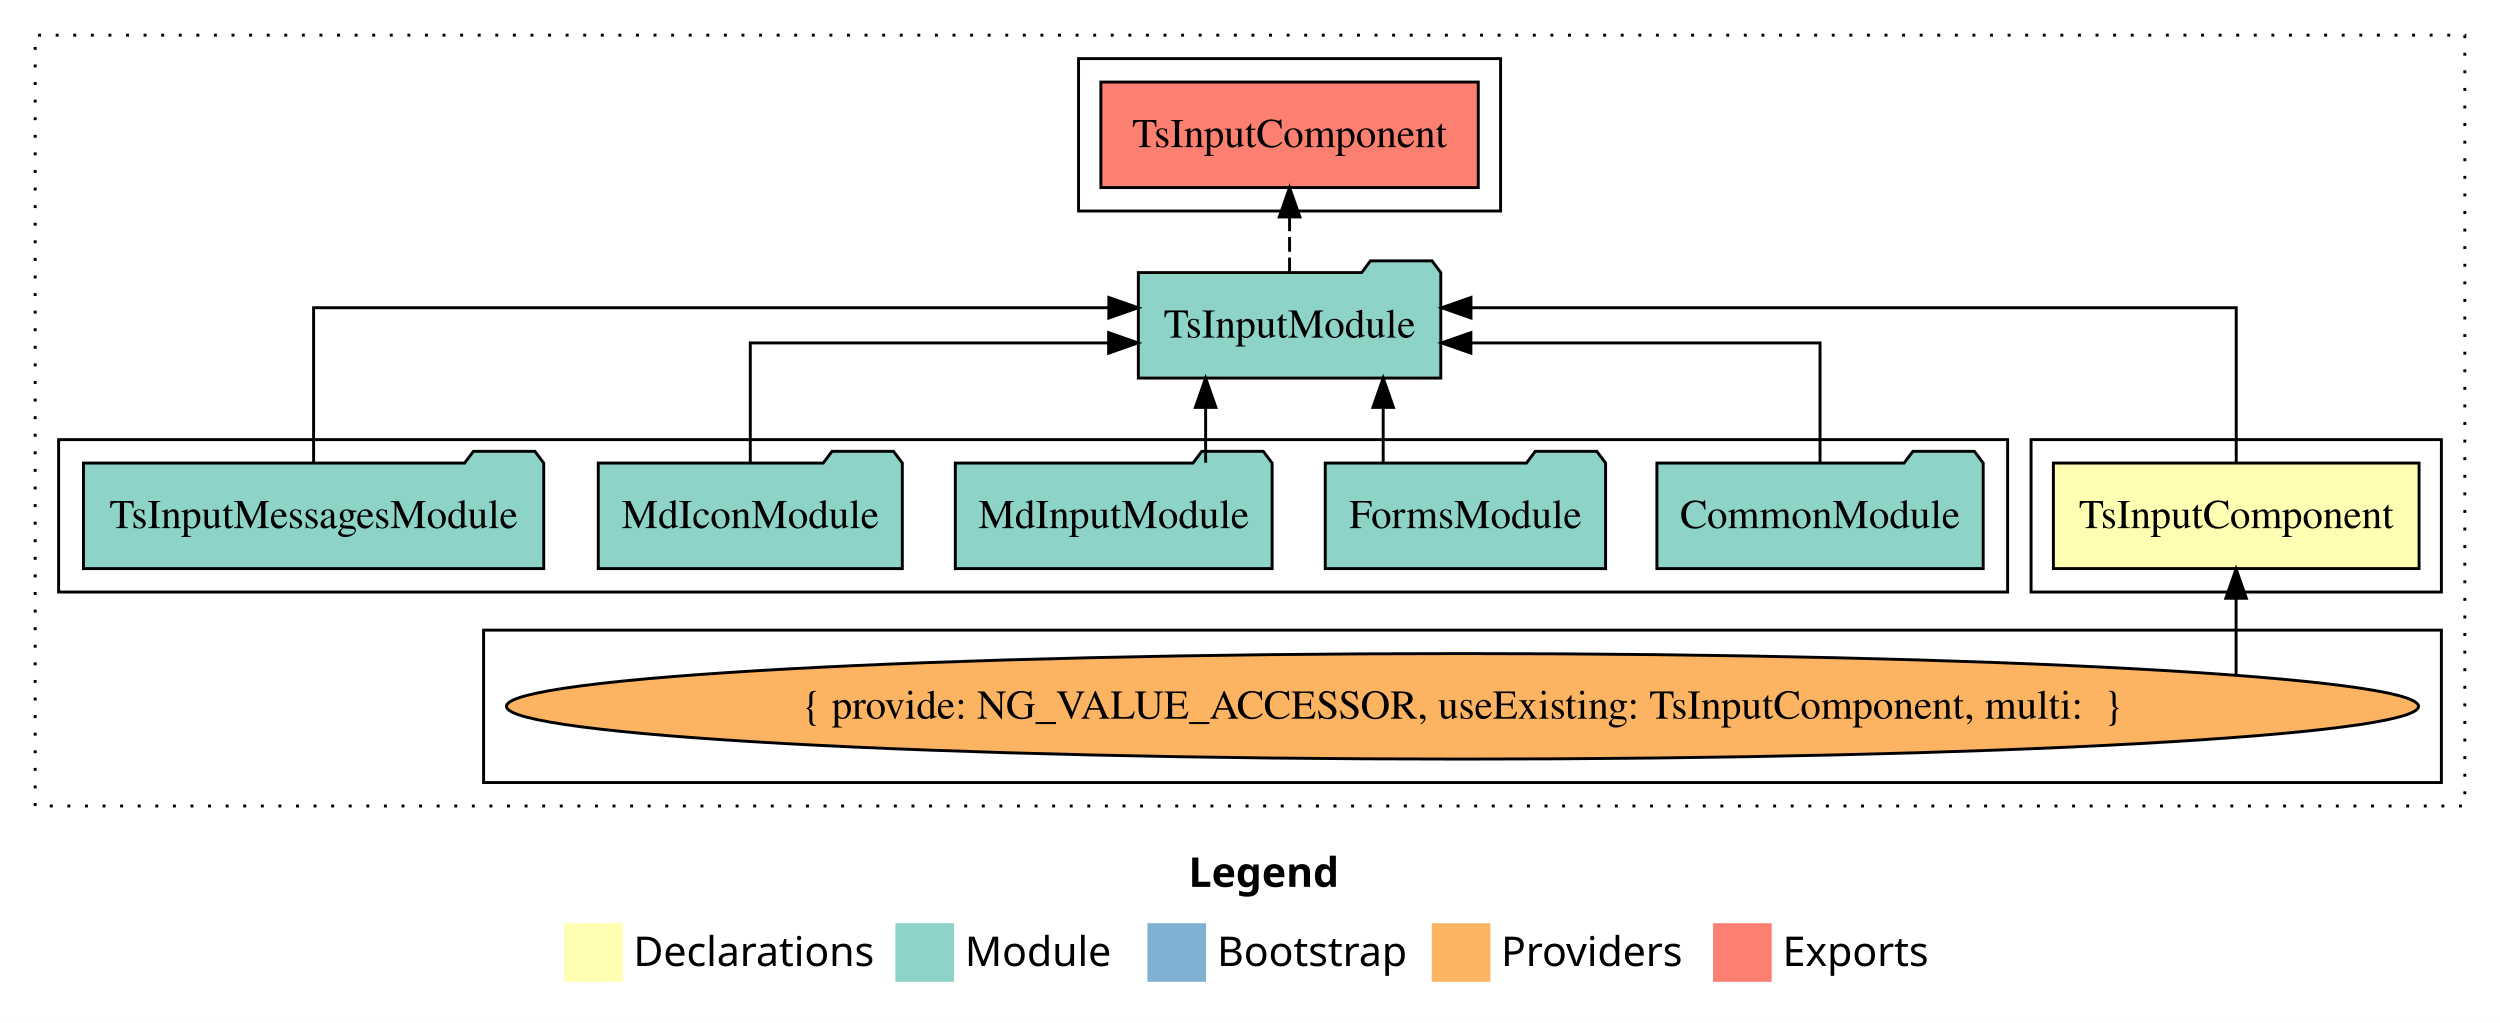
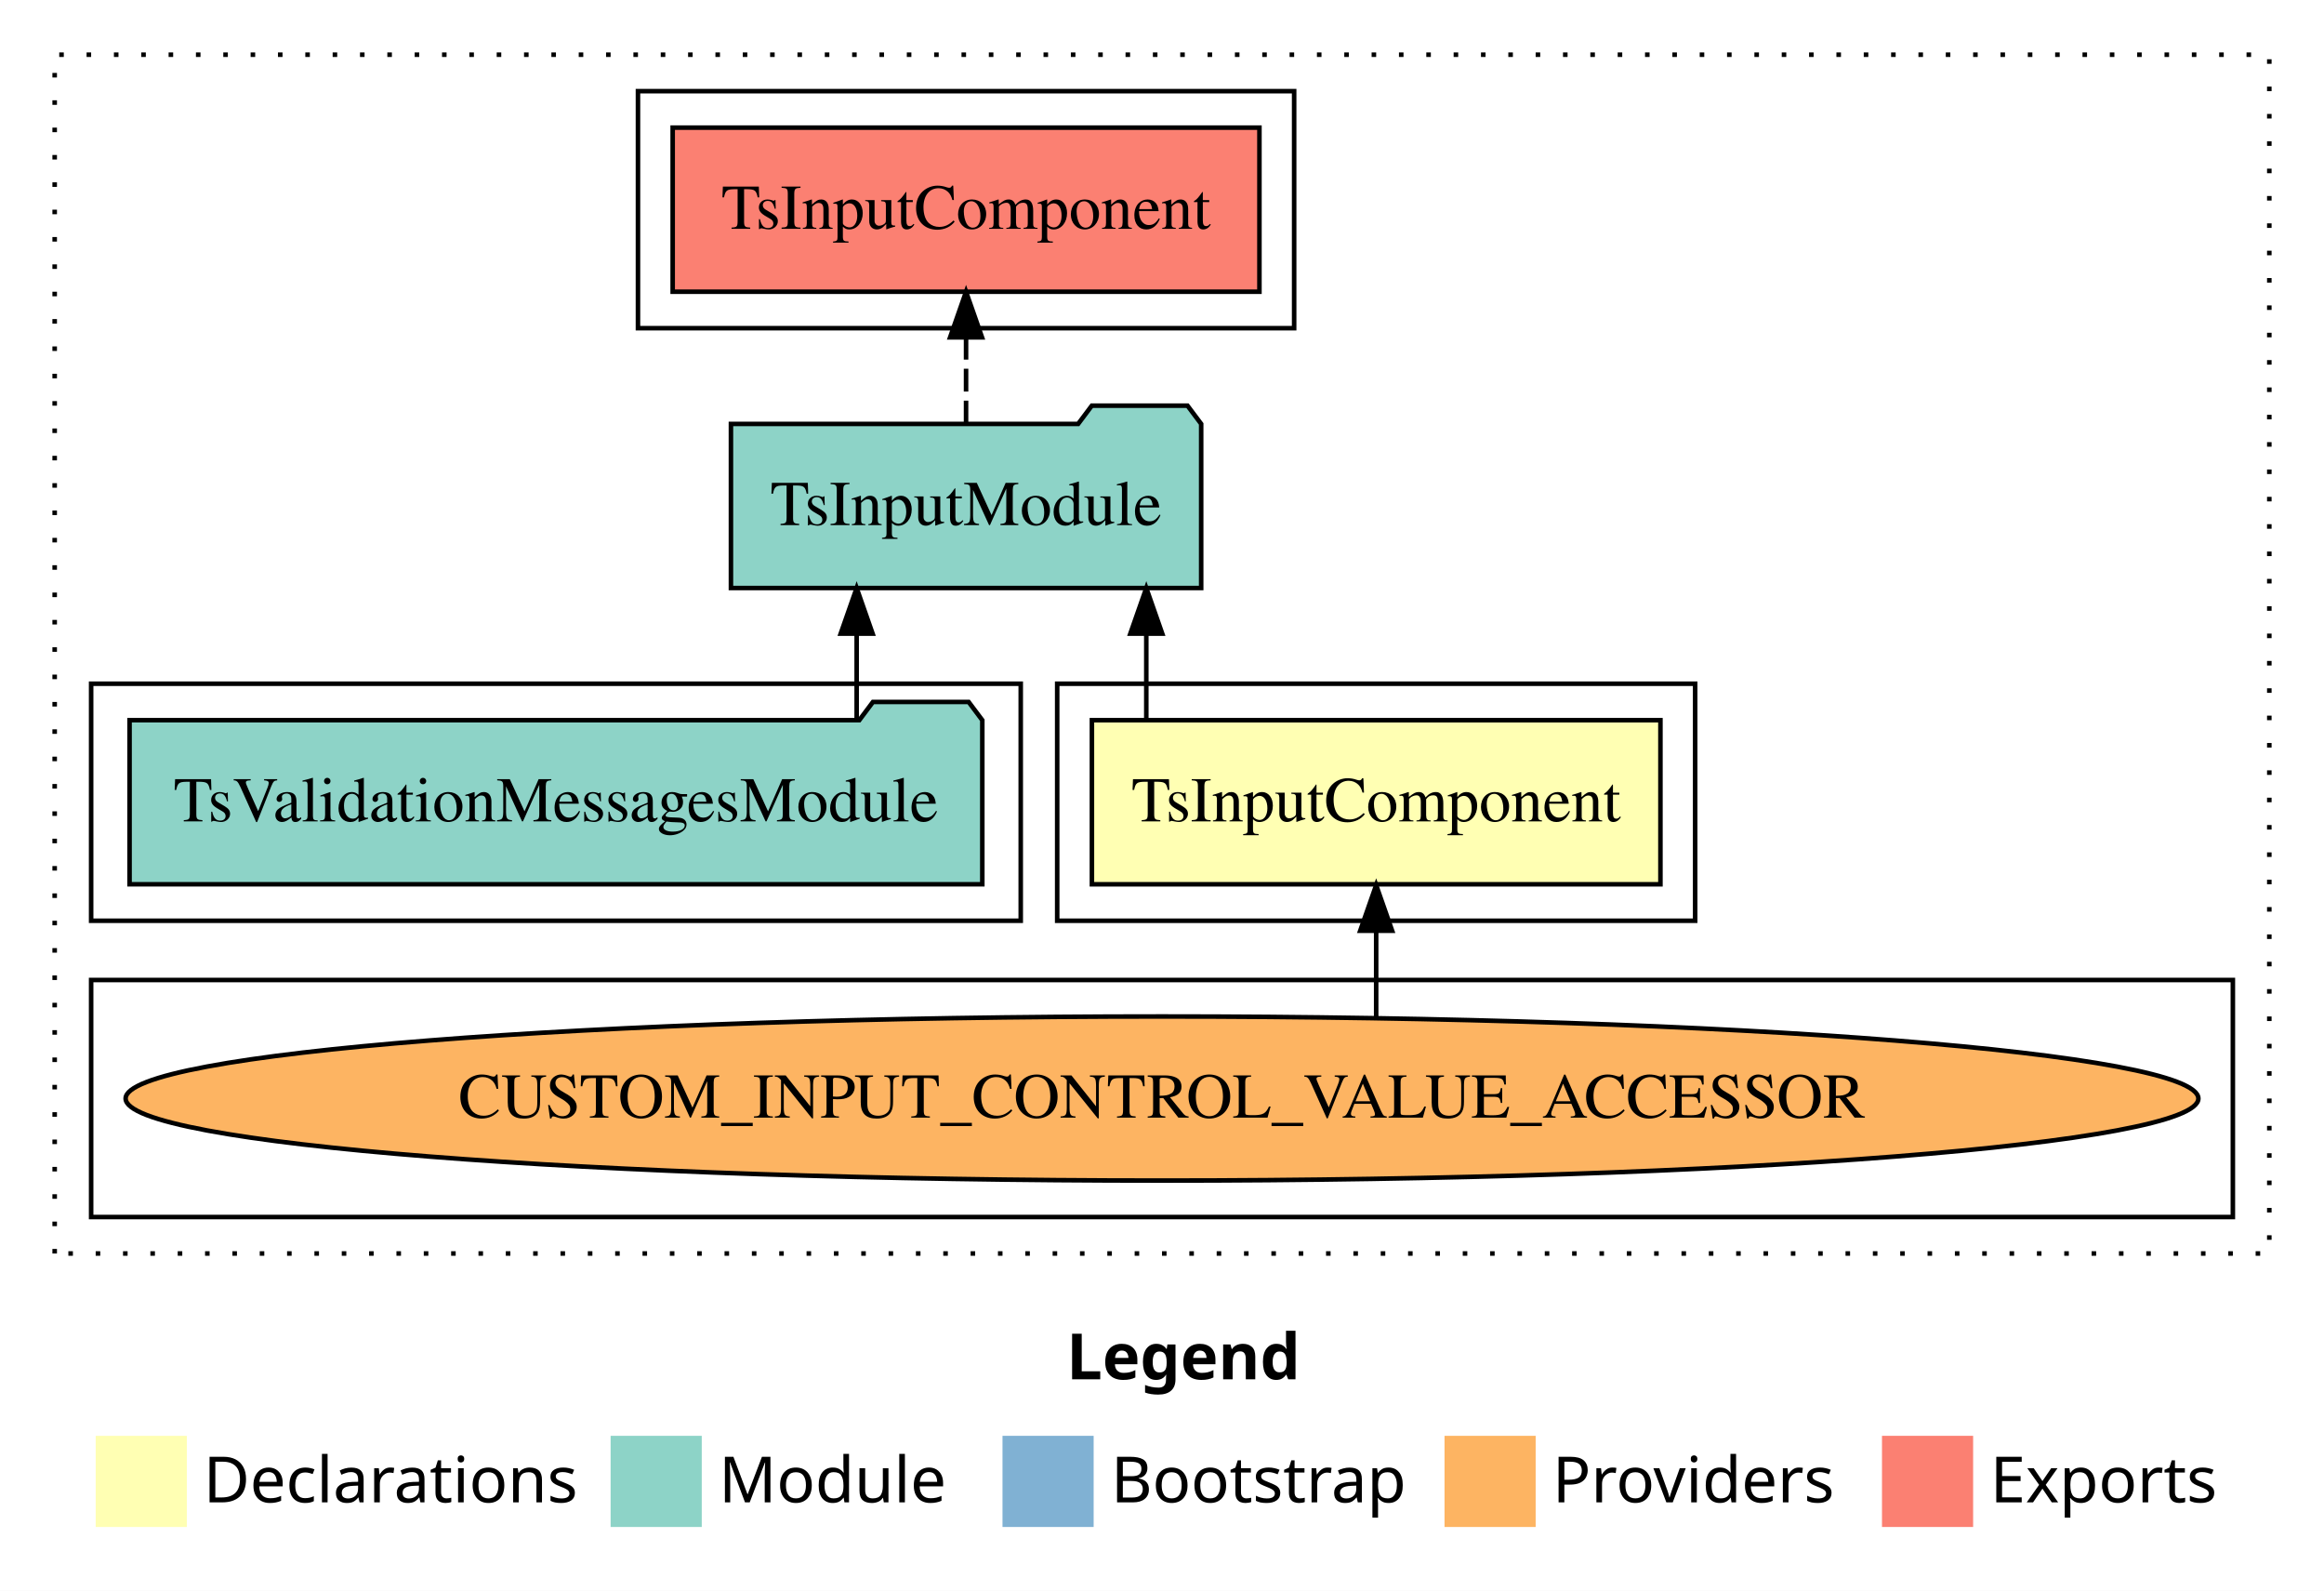
- <svg xmlns="http://www.w3.org/2000/svg" width="853pt" height="349pt" viewBox="0.00 0.00 853.00 349.00">
+ <svg xmlns="http://www.w3.org/2000/svg" width="510pt" height="349pt" viewBox="0.00 0.00 510.00 349.00">
  <g id="graph0" class="graph" transform="scale(1 1) rotate(0) translate(4 345)">
-     <polygon fill="#ffffff" stroke="transparent" points="-4,4 -4,-345 849,-345 849,4 -4,4" />
-     <text text-anchor="start" x="401.509" y="-42.4" font-family="sans-serif" font-weight="bold" font-size="14.00" fill="#000000">Legend</text>
-     <polygon fill="#ffffb3" stroke="transparent" points="188.5,-10 188.5,-30 208.5,-30 208.5,-10 188.5,-10" />
-     <text text-anchor="start" x="212.129" y="-15.4" font-family="sans-serif" font-size="14.00" fill="#000000">  Declarations</text>
-     <polygon fill="#8dd3c7" stroke="transparent" points="301.5,-10 301.5,-30 321.5,-30 321.5,-10 301.5,-10" />
-     <text text-anchor="start" x="325.225" y="-15.4" font-family="sans-serif" font-size="14.00" fill="#000000">  Module</text>
-     <polygon fill="#80b1d3" stroke="transparent" points="387.5,-10 387.5,-30 407.5,-30 407.5,-10 387.5,-10" />
-     <text text-anchor="start" x="411.281" y="-15.4" font-family="sans-serif" font-size="14.00" fill="#000000">  Bootstrap</text>
-     <polygon fill="#fdb462" stroke="transparent" points="484.5,-10 484.5,-30 504.5,-30 504.5,-10 484.5,-10" />
-     <text text-anchor="start" x="508.173" y="-15.4" font-family="sans-serif" font-size="14.00" fill="#000000">  Providers</text>
-     <polygon fill="#fb8072" stroke="transparent" points="580.5,-10 580.5,-30 600.5,-30 600.5,-10 580.5,-10" />
-     <text text-anchor="start" x="604.226" y="-15.4" font-family="sans-serif" font-size="14.00" fill="#000000">  Exports</text>
+     <polygon fill="#ffffff" stroke="transparent" points="-4,4 -4,-345 506,-345 506,4 -4,4" />
+     <text text-anchor="start" x="230.009" y="-42.4" font-family="sans-serif" font-weight="bold" font-size="14.00" fill="#000000">Legend</text>
+     <polygon fill="#ffffb3" stroke="transparent" points="17,-10 17,-30 37,-30 37,-10 17,-10" />
+     <text text-anchor="start" x="40.629" y="-15.4" font-family="sans-serif" font-size="14.00" fill="#000000">  Declarations</text>
+     <polygon fill="#8dd3c7" stroke="transparent" points="130,-10 130,-30 150,-30 150,-10 130,-10" />
+     <text text-anchor="start" x="153.725" y="-15.4" font-family="sans-serif" font-size="14.00" fill="#000000">  Module</text>
+     <polygon fill="#80b1d3" stroke="transparent" points="216,-10 216,-30 236,-30 236,-10 216,-10" />
+     <text text-anchor="start" x="239.781" y="-15.4" font-family="sans-serif" font-size="14.00" fill="#000000">  Bootstrap</text>
+     <polygon fill="#fdb462" stroke="transparent" points="313,-10 313,-30 333,-30 333,-10 313,-10" />
+     <text text-anchor="start" x="336.673" y="-15.4" font-family="sans-serif" font-size="14.00" fill="#000000">  Providers</text>
+     <polygon fill="#fb8072" stroke="transparent" points="409,-10 409,-30 429,-30 429,-10 409,-10" />
+     <text text-anchor="start" x="432.726" y="-15.4" font-family="sans-serif" font-size="14.00" fill="#000000">  Exports</text>
    <g id="clust1" class="cluster">
-       <polygon fill="none" stroke="#000000" stroke-dasharray="1,5" points="8,-70 8,-333 837,-333 837,-70 8,-70" />
+       <polygon fill="none" stroke="#000000" stroke-dasharray="1,5" points="8,-70 8,-333 494,-333 494,-70 8,-70" />
    </g>
    <g id="clust2" class="cluster">
-       <polygon fill="none" stroke="#000000" points="689,-143 689,-195 829,-195 829,-143 689,-143" />
+       <polygon fill="none" stroke="#000000" points="228,-143 228,-195 368,-195 368,-143 228,-143" />
    </g>
    <g id="clust3" class="cluster">
-       <polygon fill="none" stroke="#000000" points="161,-78 161,-130 829,-130 829,-78 161,-78" />
+       <polygon fill="none" stroke="#000000" points="16,-78 16,-130 486,-130 486,-78 16,-78" />
    </g>
    <g id="clust4" class="cluster">
-       <polygon fill="none" stroke="#000000" points="16,-143 16,-195 681,-195 681,-143 16,-143" />
+       <polygon fill="none" stroke="#000000" points="16,-143 16,-195 220,-195 220,-143 16,-143" />
    </g>
    <g id="clust5" class="cluster">
-       <polygon fill="none" stroke="#000000" points="364,-273 364,-325 508,-325 508,-273 364,-273" />
+       <polygon fill="none" stroke="#000000" points="136,-273 136,-325 280,-325 280,-273 136,-273" />
    </g>
    <g id="node1" class="node">
-       <polygon fill="#ffffb3" stroke="#000000" points="821.381,-187 696.619,-187 696.619,-151 821.381,-151 821.381,-187" />
-       <text text-anchor="middle" x="759" y="-164.8" font-family="Times,serif" font-size="14.00" fill="#000000">TsInputComponent</text>
+       <polygon fill="#ffffb3" stroke="#000000" points="360.381,-187 235.619,-187 235.619,-151 360.381,-151 360.381,-187" />
+       <text text-anchor="middle" x="298" y="-164.8" font-family="Times,serif" font-size="14.00" fill="#000000">TsInputComponent</text>
    </g>
    <g id="node2" class="node">
-       <polygon fill="#8dd3c7" stroke="#000000" points="487.598,-252 484.598,-256 463.598,-256 460.598,-252 384.402,-252 384.402,-216 487.598,-216 487.598,-252" />
-       <text text-anchor="middle" x="436" y="-229.8" font-family="Times,serif" font-size="14.00" fill="#000000">TsInputModule</text>
+       <polygon fill="#8dd3c7" stroke="#000000" points="259.598,-252 256.598,-256 235.598,-256 232.598,-252 156.402,-252 156.402,-216 259.598,-216 259.598,-252" />
+       <text text-anchor="middle" x="208" y="-229.8" font-family="Times,serif" font-size="14.00" fill="#000000">TsInputModule</text>
    </g>
    <g id="edge1" class="edge">
-       <path fill="none" stroke="#000000" d="M759,-187.284C759,-208.321 759,-240 759,-240 759,-240 497.896,-240 497.896,-240" />
-       <polygon fill="#000000" stroke="#000000" points="497.896,-236.5 487.896,-240 497.896,-243.5 497.896,-236.5" />
+       <path fill="none" stroke="#000000" d="M247.554,-187.106C247.554,-187.106 247.554,-205.991 247.554,-205.991" />
+       <polygon fill="#000000" stroke="#000000" points="244.054,-205.991 247.554,-215.991 251.054,-205.991 244.054,-205.991" />
    </g>
-     <g id="node9" class="node">
-       <polygon fill="#fb8072" stroke="#000000" points="500.381,-317 371.619,-317 371.619,-281 500.381,-281 500.381,-317" />
-       <text text-anchor="middle" x="436" y="-294.8" font-family="Times,serif" font-size="14.00" fill="#000000">TsInputComponent </text>
+     <g id="node5" class="node">
+       <polygon fill="#fb8072" stroke="#000000" points="272.381,-317 143.619,-317 143.619,-281 272.381,-281 272.381,-317" />
+       <text text-anchor="middle" x="208" y="-294.8" font-family="Times,serif" font-size="14.00" fill="#000000">TsInputComponent </text>
    </g>
-     <g id="edge8" class="edge">
-       <path fill="none" stroke="#000000" stroke-dasharray="5,2" d="M436,-252.106C436,-252.106 436,-270.991 436,-270.991" />
-       <polygon fill="#000000" stroke="#000000" points="432.5,-270.991 436,-280.991 439.5,-270.991 432.5,-270.991" />
+     <g id="edge4" class="edge">
+       <path fill="none" stroke="#000000" stroke-dasharray="5,2" d="M208,-252.106C208,-252.106 208,-270.991 208,-270.991" />
+       <polygon fill="#000000" stroke="#000000" points="204.5,-270.991 208,-280.991 211.5,-270.991 204.5,-270.991" />
    </g>
    <g id="node3" class="node">
-       <ellipse fill="#fdb462" stroke="#000000" cx="495" cy="-104" rx="326.206" ry="18" />
-       <text text-anchor="middle" x="495" y="-99.8" font-family="Times,serif" font-size="14.00" fill="#000000">{ provide: NG_VALUE_ACCESSOR, useExisting: TsInputComponent, multi:  }</text>
+       <ellipse fill="#fdb462" stroke="#000000" cx="251" cy="-104" rx="227.432" ry="18" />
+       <text text-anchor="middle" x="251" y="-99.8" font-family="Times,serif" font-size="14.00" fill="#000000">CUSTOM_INPUT_CONTROL_VALUE_ACCESSOR</text>
    </g>
    <g id="edge2" class="edge">
-       <path fill="none" stroke="#000000" d="M758.956,-114.733C758.956,-114.733 758.956,-140.872 758.956,-140.872" />
-       <polygon fill="#000000" stroke="#000000" points="755.457,-140.872 758.956,-150.872 762.457,-140.872 755.457,-140.872" />
+       <path fill="none" stroke="#000000" d="M298,-121.761C298,-121.761 298,-140.807 298,-140.807" />
+       <polygon fill="#000000" stroke="#000000" points="294.5,-140.807 298,-150.807 301.5,-140.808 294.5,-140.807" />
    </g>
    <g id="node4" class="node">
-       <polygon fill="#8dd3c7" stroke="#000000" points="672.668,-187 669.668,-191 648.668,-191 645.668,-187 561.332,-187 561.332,-151 672.668,-151 672.668,-187" />
-       <text text-anchor="middle" x="617" y="-164.8" font-family="Times,serif" font-size="14.00" fill="#000000">CommonModule</text>
+       <polygon fill="#8dd3c7" stroke="#000000" points="211.567,-187 208.567,-191 187.567,-191 184.567,-187 24.433,-187 24.433,-151 211.567,-151 211.567,-187" />
+       <text text-anchor="middle" x="118" y="-164.8" font-family="Times,serif" font-size="14.00" fill="#000000">TsValidationMessagesModule</text>
    </g>
    <g id="edge3" class="edge">
-       <path fill="none" stroke="#000000" d="M617,-187.023C617,-204.373 617,-228 617,-228 617,-228 497.867,-228 497.867,-228" />
-       <polygon fill="#000000" stroke="#000000" points="497.867,-224.5 487.867,-228 497.867,-231.5 497.867,-224.5" />
-     </g>
-     <g id="node5" class="node">
-       <polygon fill="#8dd3c7" stroke="#000000" points="543.829,-187 540.829,-191 519.829,-191 516.829,-187 448.171,-187 448.171,-151 543.829,-151 543.829,-187" />
-       <text text-anchor="middle" x="496" y="-164.8" font-family="Times,serif" font-size="14.00" fill="#000000">FormsModule</text>
-     </g>
-     <g id="edge4" class="edge">
-       <path fill="none" stroke="#000000" d="M467.942,-187.106C467.942,-187.106 467.942,-205.991 467.942,-205.991" />
-       <polygon fill="#000000" stroke="#000000" points="464.443,-205.991 467.942,-215.991 471.443,-205.991 464.443,-205.991" />
-     </g>
-     <g id="node6" class="node">
-       <polygon fill="#8dd3c7" stroke="#000000" points="430.046,-187 427.046,-191 406.046,-191 403.046,-187 321.954,-187 321.954,-151 430.046,-151 430.046,-187" />
-       <text text-anchor="middle" x="376" y="-164.8" font-family="Times,serif" font-size="14.00" fill="#000000">MdInputModule</text>
-     </g>
-     <g id="edge5" class="edge">
-       <path fill="none" stroke="#000000" d="M407.362,-187.106C407.362,-187.106 407.362,-205.991 407.362,-205.991" />
-       <polygon fill="#000000" stroke="#000000" points="403.862,-205.991 407.362,-215.991 410.862,-205.991 403.862,-205.991" />
-     </g>
-     <g id="node7" class="node">
-       <polygon fill="#8dd3c7" stroke="#000000" points="303.87,-187 300.87,-191 279.87,-191 276.87,-187 200.13,-187 200.13,-151 303.87,-151 303.87,-187" />
-       <text text-anchor="middle" x="252" y="-164.8" font-family="Times,serif" font-size="14.00" fill="#000000">MdIconModule</text>
-     </g>
-     <g id="edge6" class="edge">
-       <path fill="none" stroke="#000000" d="M252,-187.023C252,-204.373 252,-228 252,-228 252,-228 374.256,-228 374.256,-228" />
-       <polygon fill="#000000" stroke="#000000" points="374.256,-231.5 384.256,-228 374.256,-224.5 374.256,-231.5" />
-     </g>
-     <g id="node8" class="node">
-       <polygon fill="#8dd3c7" stroke="#000000" points="181.521,-187 178.521,-191 157.521,-191 154.521,-187 24.479,-187 24.479,-151 181.521,-151 181.521,-187" />
-       <text text-anchor="middle" x="103" y="-164.8" font-family="Times,serif" font-size="14.00" fill="#000000">TsInputMessagesModule</text>
-     </g>
-     <g id="edge7" class="edge">
-       <path fill="none" stroke="#000000" d="M103,-187.284C103,-208.321 103,-240 103,-240 103,-240 374.334,-240 374.334,-240" />
-       <polygon fill="#000000" stroke="#000000" points="374.334,-243.5 384.334,-240 374.334,-236.5 374.334,-243.5" />
+       <path fill="none" stroke="#000000" d="M183.992,-187.106C183.992,-187.106 183.992,-205.991 183.992,-205.991" />
+       <polygon fill="#000000" stroke="#000000" points="180.492,-205.991 183.992,-215.991 187.492,-205.991 180.492,-205.991" />
    </g>
  </g>
</svg>
